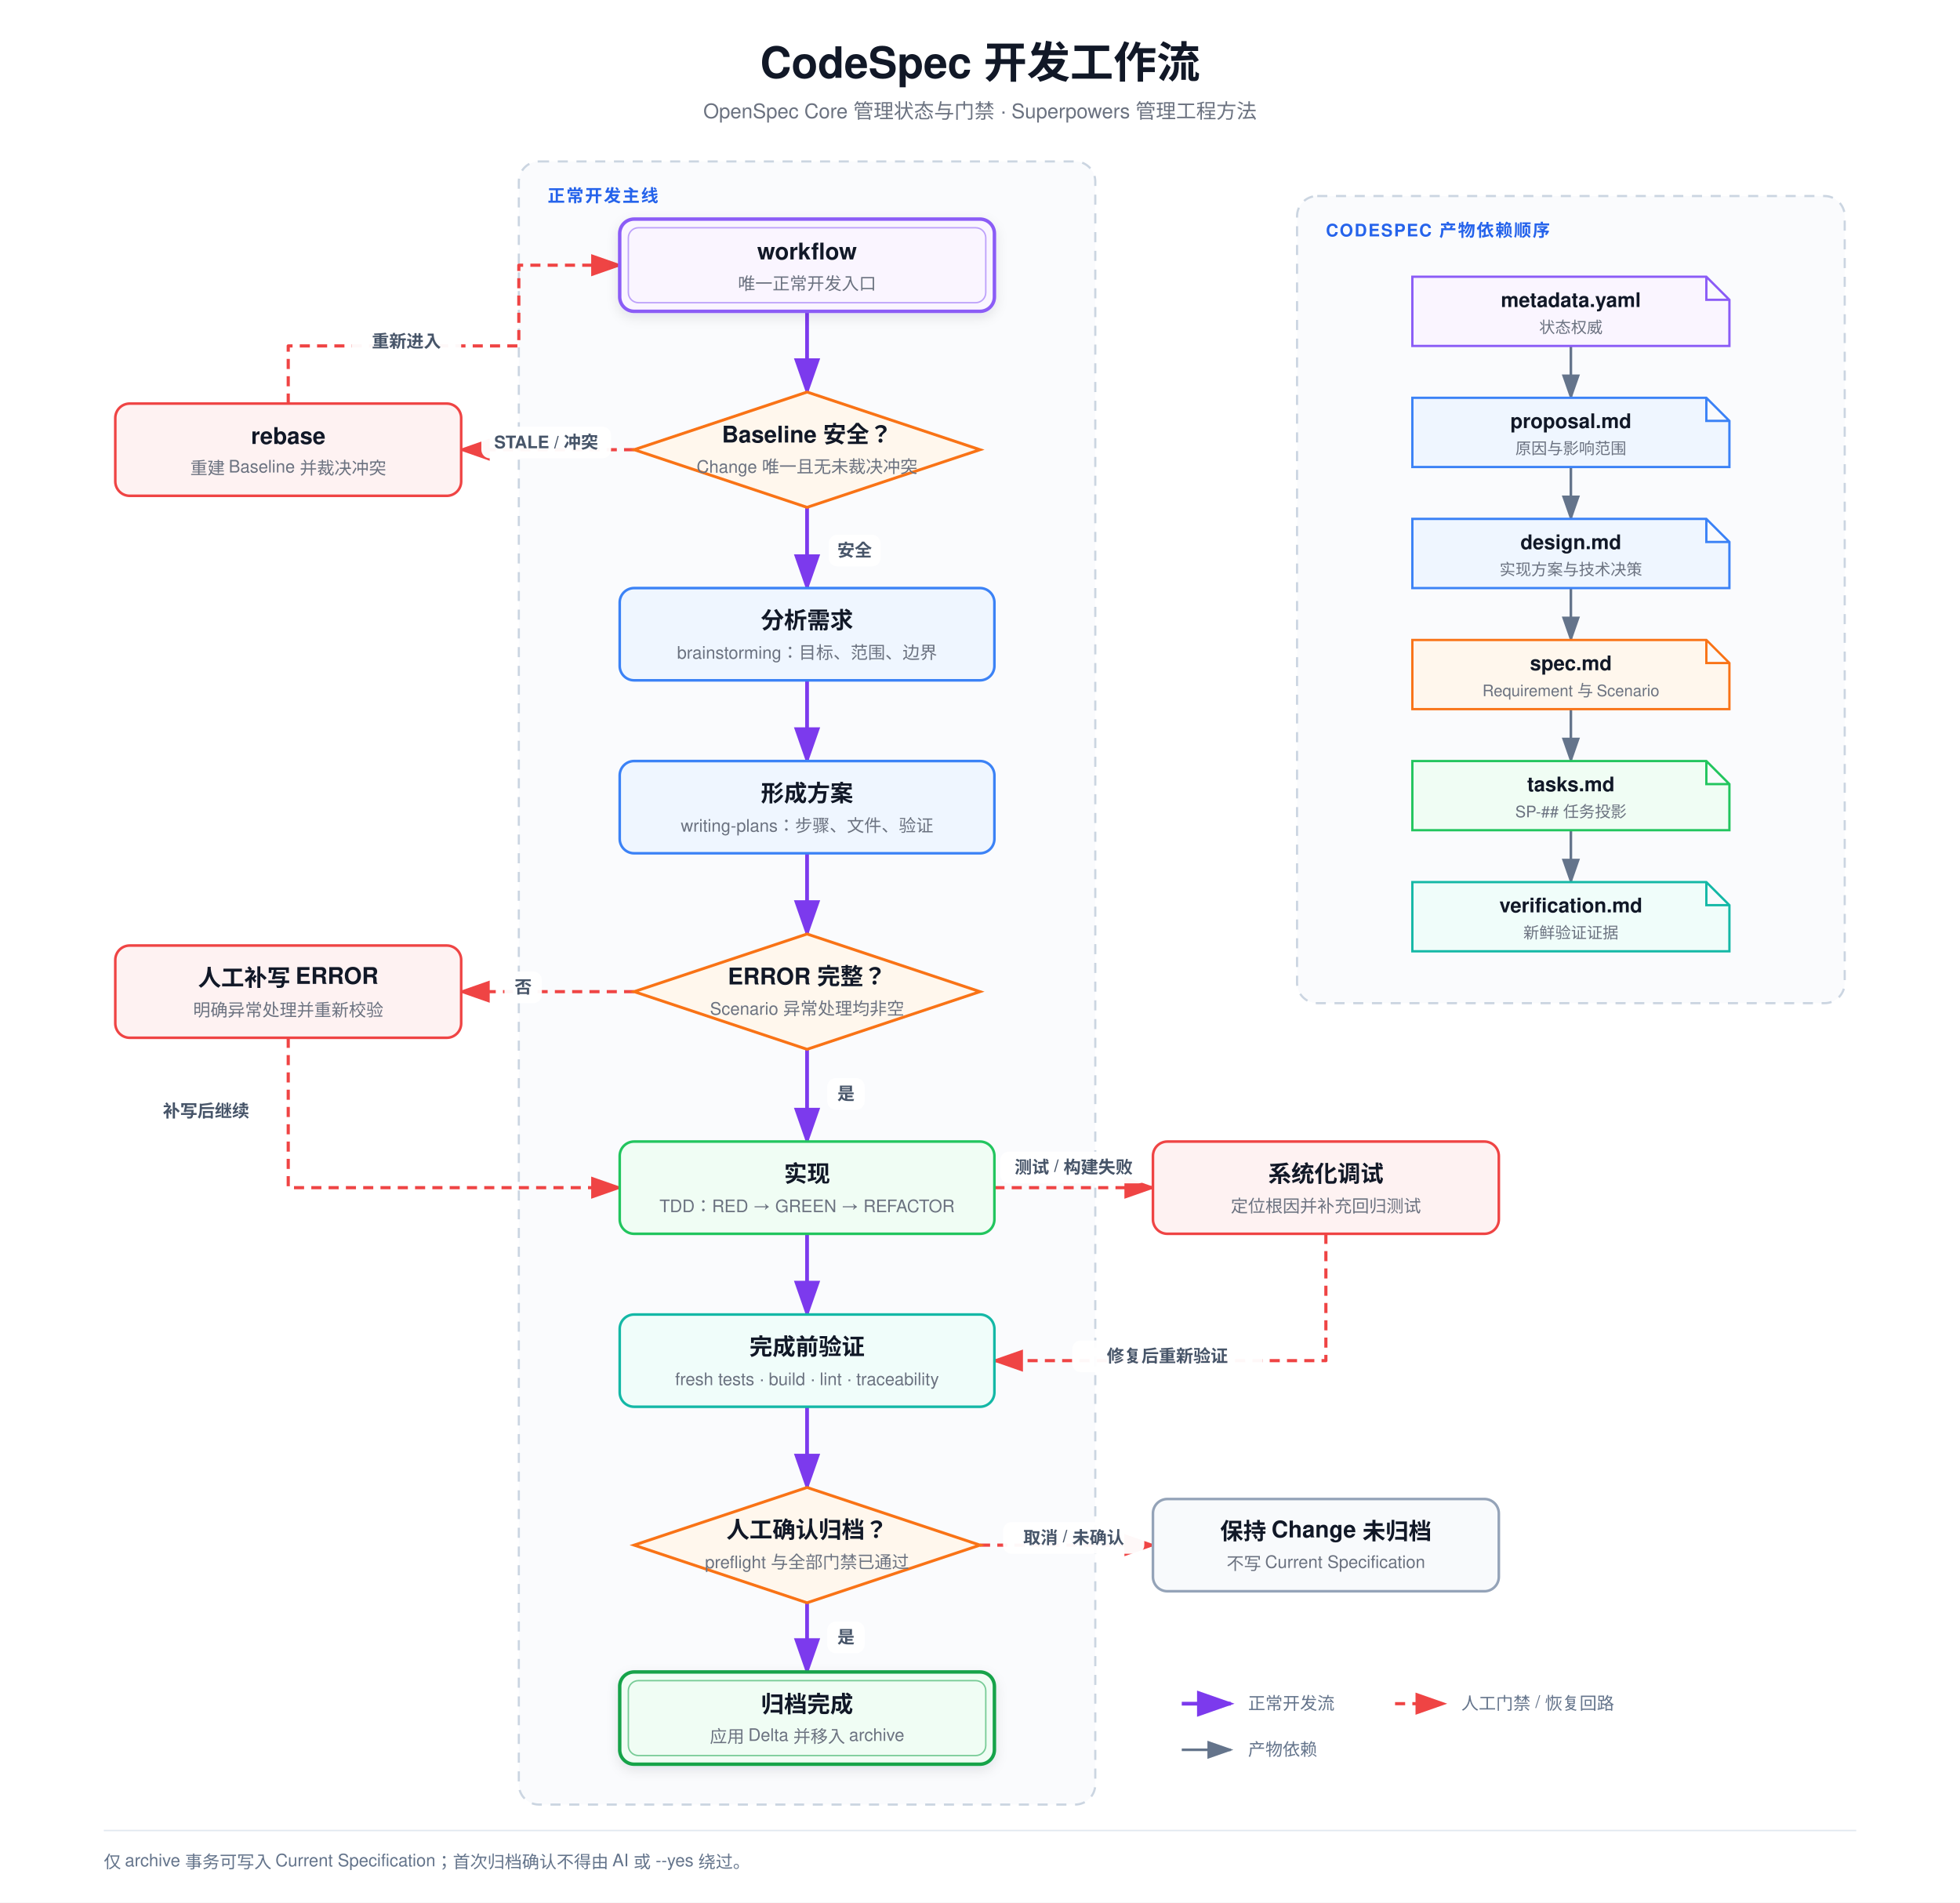
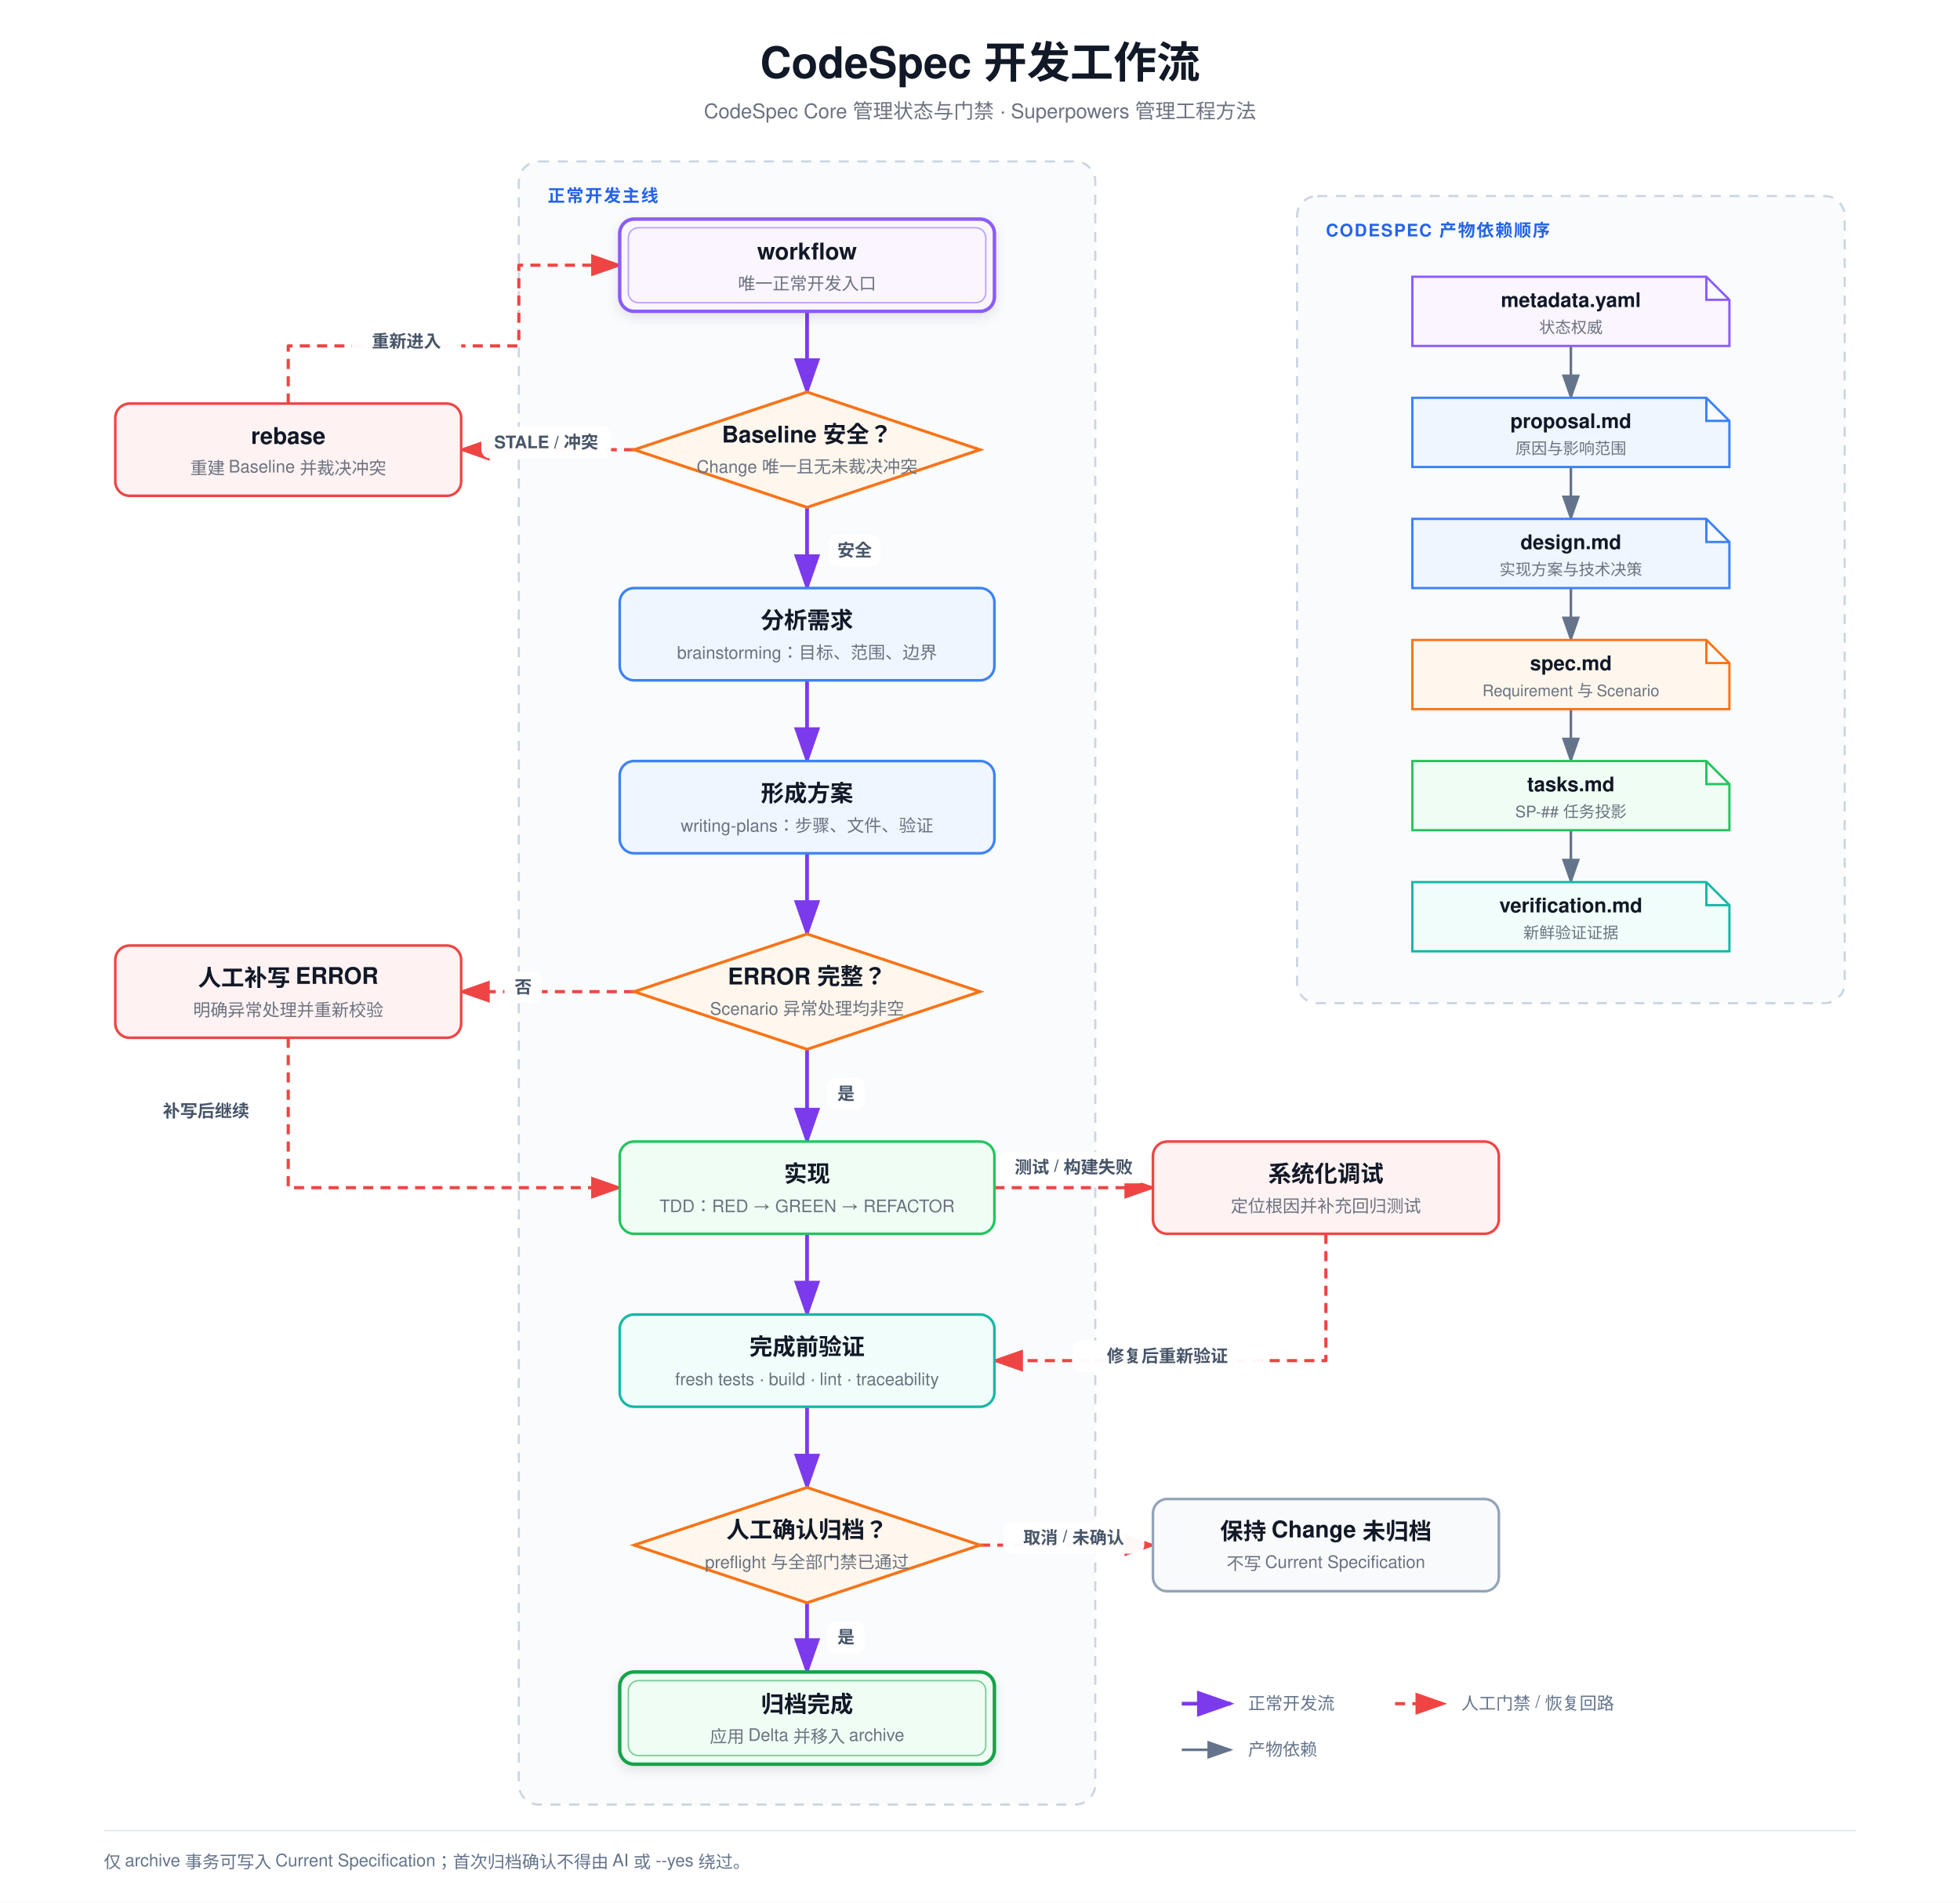
<svg xmlns="http://www.w3.org/2000/svg" viewBox="0 0 1360 1320" width="1360" height="1320" data-diagram-type="process-flow" data-quality-profile="standard">
  <defs>
    <marker id="arrow-main" markerWidth="10" markerHeight="7" refX="9" refY="3.5" orient="auto">
      <polygon points="0 0,10 3.5,0 7" fill="#7c3aed" />
    </marker>
    <marker id="arrow-recovery" markerWidth="10" markerHeight="7" refX="9" refY="3.5" orient="auto">
      <polygon points="0 0,10 3.5,0 7" fill="#ef4444" />
    </marker>
    <marker id="arrow-artifact" markerWidth="10" markerHeight="7" refX="9" refY="3.5" orient="auto">
      <polygon points="0 0,10 3.5,0 7" fill="#64748b" />
    </marker>
    <filter id="soft-shadow" x="-20%" y="-20%" width="140%" height="140%">
      <feDropShadow dx="0" dy="3" stdDeviation="4" flood-color="#0f172a" flood-opacity="0.10" />
    </filter>
  </defs>
  <style>
    text { font-family: 'Helvetica Neue', Helvetica, Arial, 'PingFang SC', 'Microsoft YaHei', 'Microsoft JhengHei', 'SimHei', sans-serif; }
    .title { font-size: 30px; font-weight: 700; fill: #111827; }
    .subtitle { font-size: 14px; fill: #6b7280; }
    .section { font-size: 12px; font-weight: 700; letter-spacing: 0.08em; fill: #2563eb; }
    .node-title { font-size: 16px; font-weight: 700; fill: #111827; }
    .node-sub { font-size: 12px; fill: #6b7280; }
    .edge-label { font-size: 12px; font-weight: 600; fill: #475569; }
    .artifact-title { font-size: 14px; font-weight: 700; fill: #111827; }
    .artifact-sub { font-size: 11px; fill: #6b7280; }
    .legend { font-size: 12px; fill: #64748b; }
    .footnote { font-size: 12px; fill: #64748b; }
  </style>
  <rect data-graph-role="background" width="1360" height="1320" fill="#ffffff" />
  <text x="680" y="54" text-anchor="middle" class="title">CodeSpec 开发工作流</text>
-   <text x="680" y="82" text-anchor="middle" class="subtitle">OpenSpec Core 管理状态与门禁 · Superpowers 管理工程方法</text>
+   <text x="680" y="82" text-anchor="middle" class="subtitle">CodeSpec Core 管理状态与门禁 · Superpowers 管理工程方法</text>
  <g id="main-flow" data-graph-role="container" data-graph-bounds="360,112,760,1252">
    <rect data-graph-role="decoration" x="360" y="112" width="400" height="1140" rx="14" fill="#f8fafc" fill-opacity="0.72" stroke="#cbd5e1" stroke-width="1.5" stroke-dasharray="7,6" />
    <text x="380" y="140" class="section">正常开发主线</text>
  </g>
  <g id="artifact-chain" data-graph-role="container" data-graph-bounds="900,136,1280,696">
    <rect data-graph-role="decoration" x="900" y="136" width="380" height="560" rx="14" fill="#f8fafc" fill-opacity="0.72" stroke="#cbd5e1" stroke-width="1.5" stroke-dasharray="7,6" />
    <text x="920" y="164" class="section">CODESPEC 产物依赖顺序</text>
  </g>
  <path id="enter-context" data-graph-role="edge" data-source="workflow" data-target="baseline-gate" d="M560 216 L560 272" fill="none" stroke="#7c3aed" stroke-width="2.6" marker-end="url(#arrow-main)" />
  <path id="baseline-ok" data-graph-role="edge" data-source="baseline-gate" data-target="brainstorm" d="M560 352 L560 408" fill="none" stroke="#7c3aed" stroke-width="2.6" marker-end="url(#arrow-main)" />
  <path id="analysis-plan" data-graph-role="edge" data-source="brainstorm" data-target="plan" d="M560 472 L560 528" fill="none" stroke="#7c3aed" stroke-width="2.6" marker-end="url(#arrow-main)" />
  <path id="plan-spec" data-graph-role="edge" data-source="plan" data-target="error-gate" d="M560 592 L560 648" fill="none" stroke="#7c3aed" stroke-width="2.6" marker-end="url(#arrow-main)" />
  <path id="error-complete" data-graph-role="edge" data-source="error-gate" data-target="tdd" d="M560 728 L560 792" fill="none" stroke="#7c3aed" stroke-width="2.6" marker-end="url(#arrow-main)" />
  <path id="implement-verify" data-graph-role="edge" data-source="tdd" data-target="verify" d="M560 856 L560 912" fill="none" stroke="#7c3aed" stroke-width="2.6" marker-end="url(#arrow-main)" />
  <path id="verify-archive" data-graph-role="edge" data-source="verify" data-target="archive-gate" d="M560 976 L560 1032" fill="none" stroke="#7c3aed" stroke-width="2.6" marker-end="url(#arrow-main)" />
  <path id="archive-yes" data-graph-role="edge" data-source="archive-gate" data-target="archived" d="M560 1112 L560 1160" fill="none" stroke="#7c3aed" stroke-width="2.6" marker-end="url(#arrow-main)" />
  <path id="baseline-stale" data-graph-role="edge" data-source="baseline-gate" data-target="rebase" d="M440 312 L320 312" fill="none" stroke="#ef4444" stroke-width="2.2" stroke-dasharray="7,5" marker-end="url(#arrow-recovery)" />
  <path id="rebase-return" data-graph-role="edge" data-source="rebase" data-target="workflow" d="M200 280 L200 240 L360 240 L360 184 L430 184" fill="none" stroke="#ef4444" stroke-width="2.2" stroke-dasharray="7,5" stroke-linejoin="round" marker-end="url(#arrow-recovery)" />
  <path id="error-missing" data-graph-role="edge" data-source="error-gate" data-target="complete-errors" d="M440 688 L320 688" fill="none" stroke="#ef4444" stroke-width="2.2" stroke-dasharray="7,5" marker-end="url(#arrow-recovery)" />
  <path id="errors-to-tdd" data-graph-role="edge" data-source="complete-errors" data-target="tdd" d="M200 720 L200 824 L430 824" fill="none" stroke="#ef4444" stroke-width="2.2" stroke-dasharray="7,5" stroke-linejoin="round" marker-end="url(#arrow-recovery)" />
  <path id="implement-failed" data-graph-role="edge" data-source="tdd" data-target="debug" d="M690 824 L800 824" fill="none" stroke="#ef4444" stroke-width="2.2" stroke-dasharray="7,5" marker-end="url(#arrow-recovery)" />
  <path id="debug-to-verify" data-graph-role="edge" data-source="debug" data-target="verify" d="M920 856 L920 944 L690 944" fill="none" stroke="#ef4444" stroke-width="2.2" stroke-dasharray="7,5" stroke-linejoin="round" marker-end="url(#arrow-recovery)" />
  <path id="archive-no" data-graph-role="edge" data-source="archive-gate" data-target="pending" d="M680 1072 L800 1072" fill="none" stroke="#ef4444" stroke-width="2.2" stroke-dasharray="7,5" marker-end="url(#arrow-recovery)" />
  <path id="artifact-1" data-graph-role="edge" data-source="metadata" data-target="proposal" d="M1090 240 L1090 276" fill="none" stroke="#64748b" stroke-width="1.8" marker-end="url(#arrow-artifact)" />
  <path id="artifact-2" data-graph-role="edge" data-source="proposal" data-target="design" d="M1090 324 L1090 360" fill="none" stroke="#64748b" stroke-width="1.8" marker-end="url(#arrow-artifact)" />
  <path id="artifact-3" data-graph-role="edge" data-source="design" data-target="spec" d="M1090 408 L1090 444" fill="none" stroke="#64748b" stroke-width="1.8" marker-end="url(#arrow-artifact)" />
  <path id="artifact-4" data-graph-role="edge" data-source="spec" data-target="tasks" d="M1090 492 L1090 528" fill="none" stroke="#64748b" stroke-width="1.8" marker-end="url(#arrow-artifact)" />
  <path id="artifact-5" data-graph-role="edge" data-source="tasks" data-target="verification" d="M1090 576 L1090 612" fill="none" stroke="#64748b" stroke-width="1.8" marker-end="url(#arrow-artifact)" />
  <g id="workflow" data-graph-role="node" data-node-id="workflow" data-graph-bounds="430,152,690,216">
    <rect x="430" y="152" width="260" height="64" rx="10" fill="#faf5ff" stroke="#8b5cf6" stroke-width="2.4" filter="url(#soft-shadow)" />
    <rect x="436" y="158" width="248" height="52" rx="7" fill="none" stroke="#8b5cf6" stroke-width="1" opacity="0.55" />
    <text x="560" y="180" text-anchor="middle" class="node-title">workflow</text>
    <text x="560" y="201" text-anchor="middle" class="node-sub">唯一正常开发入口</text>
  </g>
  <g id="baseline-gate" data-graph-role="node" data-node-id="baseline-gate" data-graph-bounds="440,272,680,352">
    <polygon points="560,272 680,312 560,352 440,312" fill="#fff7ed" stroke="#f97316" stroke-width="2" />
    <text x="560" y="307" text-anchor="middle" class="node-title">Baseline 安全？</text>
    <text x="560" y="328" text-anchor="middle" class="node-sub">Change 唯一且无未裁决冲突</text>
  </g>
  <g id="brainstorm" data-graph-role="node" data-node-id="brainstorm" data-graph-bounds="430,408,690,472">
    <rect x="430" y="408" width="260" height="64" rx="10" fill="#eff6ff" stroke="#3b82f6" stroke-width="1.8" />
    <text x="560" y="436" text-anchor="middle" class="node-title">分析需求</text>
    <text x="560" y="457" text-anchor="middle" class="node-sub">brainstorming：目标、范围、边界</text>
  </g>
  <g id="plan" data-graph-role="node" data-node-id="plan" data-graph-bounds="430,528,690,592">
    <rect x="430" y="528" width="260" height="64" rx="10" fill="#eff6ff" stroke="#3b82f6" stroke-width="1.8" />
    <text x="560" y="556" text-anchor="middle" class="node-title">形成方案</text>
    <text x="560" y="577" text-anchor="middle" class="node-sub">writing-plans：步骤、文件、验证</text>
  </g>
  <g id="error-gate" data-graph-role="node" data-node-id="error-gate" data-graph-bounds="440,648,680,728">
    <polygon points="560,648 680,688 560,728 440,688" fill="#fff7ed" stroke="#f97316" stroke-width="2" />
    <text x="560" y="683" text-anchor="middle" class="node-title">ERROR 完整？</text>
    <text x="560" y="704" text-anchor="middle" class="node-sub">Scenario 异常处理均非空</text>
  </g>
  <g id="tdd" data-graph-role="node" data-node-id="tdd" data-graph-bounds="430,792,690,856">
    <rect x="430" y="792" width="260" height="64" rx="10" fill="#f0fdf4" stroke="#22c55e" stroke-width="1.8" />
    <text x="560" y="820" text-anchor="middle" class="node-title">实现</text>
    <text x="560" y="841" text-anchor="middle" class="node-sub">TDD：RED → GREEN → REFACTOR</text>
  </g>
  <g id="verify" data-graph-role="node" data-node-id="verify" data-graph-bounds="430,912,690,976">
    <rect x="430" y="912" width="260" height="64" rx="10" fill="#f0fdfa" stroke="#14b8a6" stroke-width="1.8" />
    <text x="560" y="940" text-anchor="middle" class="node-title">完成前验证</text>
    <text x="560" y="961" text-anchor="middle" class="node-sub">fresh tests · build · lint · traceability</text>
  </g>
  <g id="archive-gate" data-graph-role="node" data-node-id="archive-gate" data-graph-bounds="440,1032,680,1112">
    <polygon points="560,1032 680,1072 560,1112 440,1072" fill="#fff7ed" stroke="#f97316" stroke-width="2" />
    <text x="560" y="1067" text-anchor="middle" class="node-title">人工确认归档？</text>
    <text x="560" y="1088" text-anchor="middle" class="node-sub">preflight 与全部门禁已通过</text>
  </g>
  <g id="archived" data-graph-role="node" data-node-id="archived" data-graph-bounds="430,1160,690,1224">
    <rect x="430" y="1160" width="260" height="64" rx="10" fill="#f0fdf4" stroke="#16a34a" stroke-width="2.4" filter="url(#soft-shadow)" />
    <rect x="436" y="1166" width="248" height="52" rx="7" fill="none" stroke="#16a34a" stroke-width="1" opacity="0.55" />
    <text x="560" y="1188" text-anchor="middle" class="node-title">归档完成</text>
    <text x="560" y="1209" text-anchor="middle" class="node-sub">应用 Delta 并移入 archive</text>
  </g>
  <g id="rebase" data-graph-role="node" data-node-id="rebase" data-graph-bounds="80,280,320,344">
    <rect x="80" y="280" width="240" height="64" rx="10" fill="#fef2f2" stroke="#ef4444" stroke-width="1.8" />
    <text x="200" y="308" text-anchor="middle" class="node-title">rebase</text>
    <text x="200" y="329" text-anchor="middle" class="node-sub">重建 Baseline 并裁决冲突</text>
  </g>
  <g id="complete-errors" data-graph-role="node" data-node-id="complete-errors" data-graph-bounds="80,656,320,720">
    <rect x="80" y="656" width="240" height="64" rx="10" fill="#fef2f2" stroke="#ef4444" stroke-width="1.8" />
    <text x="200" y="684" text-anchor="middle" class="node-title">人工补写 ERROR</text>
    <text x="200" y="705" text-anchor="middle" class="node-sub">明确异常处理并重新校验</text>
  </g>
  <g id="debug" data-graph-role="node" data-node-id="debug" data-graph-bounds="800,792,1040,856">
    <rect x="800" y="792" width="240" height="64" rx="10" fill="#fef2f2" stroke="#ef4444" stroke-width="1.8" />
    <text x="920" y="820" text-anchor="middle" class="node-title">系统化调试</text>
    <text x="920" y="841" text-anchor="middle" class="node-sub">定位根因并补充回归测试</text>
  </g>
  <g id="pending" data-graph-role="node" data-node-id="pending" data-graph-bounds="800,1040,1040,1104">
    <rect x="800" y="1040" width="240" height="64" rx="10" fill="#f8fafc" stroke="#94a3b8" stroke-width="1.8" />
    <text x="920" y="1068" text-anchor="middle" class="node-title">保持 Change 未归档</text>
    <text x="920" y="1089" text-anchor="middle" class="node-sub">不写 Current Specification</text>
  </g>
  <g id="metadata" data-graph-role="node" data-node-id="metadata" data-graph-bounds="980,192,1200,240">
    <path d="M980 192 H1184 L1200 208 V240 H980 Z M1184 192 V208 H1200" fill="#faf5ff" stroke="#8b5cf6" stroke-width="1.6" />
    <text x="1090" y="213" text-anchor="middle" class="artifact-title">metadata.yaml</text>
    <text x="1090" y="231" text-anchor="middle" class="artifact-sub">状态权威</text>
  </g>
  <g id="proposal" data-graph-role="node" data-node-id="proposal" data-graph-bounds="980,276,1200,324">
    <path d="M980 276 H1184 L1200 292 V324 H980 Z M1184 276 V292 H1200" fill="#eff6ff" stroke="#3b82f6" stroke-width="1.6" />
    <text x="1090" y="297" text-anchor="middle" class="artifact-title">proposal.md</text>
    <text x="1090" y="315" text-anchor="middle" class="artifact-sub">原因与影响范围</text>
  </g>
  <g id="design" data-graph-role="node" data-node-id="design" data-graph-bounds="980,360,1200,408">
    <path d="M980 360 H1184 L1200 376 V408 H980 Z M1184 360 V376 H1200" fill="#eff6ff" stroke="#3b82f6" stroke-width="1.6" />
    <text x="1090" y="381" text-anchor="middle" class="artifact-title">design.md</text>
    <text x="1090" y="399" text-anchor="middle" class="artifact-sub">实现方案与技术决策</text>
  </g>
  <g id="spec" data-graph-role="node" data-node-id="spec" data-graph-bounds="980,444,1200,492">
    <path d="M980 444 H1184 L1200 460 V492 H980 Z M1184 444 V460 H1200" fill="#fff7ed" stroke="#f97316" stroke-width="1.6" />
    <text x="1090" y="465" text-anchor="middle" class="artifact-title">spec.md</text>
    <text x="1090" y="483" text-anchor="middle" class="artifact-sub">Requirement 与 Scenario</text>
  </g>
  <g id="tasks" data-graph-role="node" data-node-id="tasks" data-graph-bounds="980,528,1200,576">
    <path d="M980 528 H1184 L1200 544 V576 H980 Z M1184 528 V544 H1200" fill="#f0fdf4" stroke="#22c55e" stroke-width="1.6" />
    <text x="1090" y="549" text-anchor="middle" class="artifact-title">tasks.md</text>
    <text x="1090" y="567" text-anchor="middle" class="artifact-sub">SP-## 任务投影</text>
  </g>
  <g id="verification" data-graph-role="node" data-node-id="verification" data-graph-bounds="980,612,1200,660">
    <path d="M980 612 H1184 L1200 628 V660 H980 Z M1184 612 V628 H1200" fill="#f0fdfa" stroke="#14b8a6" stroke-width="1.6" />
    <text x="1090" y="633" text-anchor="middle" class="artifact-title">verification.md</text>
    <text x="1090" y="651" text-anchor="middle" class="artifact-sub">新鲜验证证据</text>
  </g>
  <g data-graph-role="decoration">
    <rect x="575" y="371" width="36" height="22" rx="6" fill="#ffffff" opacity="0.96" />
    <text x="593" y="386" text-anchor="middle" class="edge-label">安全</text>
  </g>
  <g data-graph-role="decoration">
    <rect x="334" y="296" width="90" height="22" rx="6" fill="#ffffff" opacity="0.96" />
    <text x="379" y="311" text-anchor="middle" class="edge-label">STALE / 冲突</text>
  </g>
  <g data-graph-role="decoration">
    <rect x="244" y="226" width="76" height="22" rx="6" fill="#ffffff" opacity="0.96" />
    <text x="282" y="241" text-anchor="middle" class="edge-label">重新进入</text>
  </g>
  <g data-graph-role="decoration">
    <rect x="574" y="748" width="26" height="22" rx="6" fill="#ffffff" opacity="0.96" />
    <text x="587" y="763" text-anchor="middle" class="edge-label">是</text>
  </g>
  <g data-graph-role="decoration">
    <rect x="350" y="674" width="26" height="22" rx="6" fill="#ffffff" opacity="0.96" />
    <text x="363" y="689" text-anchor="middle" class="edge-label">否</text>
  </g>
  <g data-graph-role="decoration">
    <rect x="92" y="760" width="102" height="22" rx="6" fill="#ffffff" opacity="0.96" />
    <text x="143" y="775" text-anchor="middle" class="edge-label">补写后继续</text>
  </g>
  <g data-graph-role="decoration">
    <rect x="694" y="799" width="102" height="22" rx="6" fill="#ffffff" opacity="0.96" />
    <text x="745" y="814" text-anchor="middle" class="edge-label">测试 / 构建失败</text>
  </g>
  <g data-graph-role="decoration">
    <rect x="744" y="930" width="132" height="22" rx="6" fill="#ffffff" opacity="0.96" />
    <text x="810" y="945" text-anchor="middle" class="edge-label">修复后重新验证</text>
  </g>
  <g data-graph-role="decoration">
    <rect x="574" y="1125" width="26" height="22" rx="6" fill="#ffffff" opacity="0.96" />
    <text x="587" y="1140" text-anchor="middle" class="edge-label">是</text>
  </g>
  <g data-graph-role="decoration">
    <rect x="696" y="1056" width="98" height="22" rx="6" fill="#ffffff" opacity="0.96" />
    <text x="745" y="1071" text-anchor="middle" class="edge-label">取消 / 未确认</text>
  </g>
  <g id="legend" data-graph-role="legend">
    <line x1="820" y1="1182" x2="854" y2="1182" stroke="#7c3aed" stroke-width="2.6" marker-end="url(#arrow-main)" />
    <text x="866" y="1186" class="legend">正常开发流</text>
    <line x1="968" y1="1182" x2="1002" y2="1182" stroke="#ef4444" stroke-width="2.2" stroke-dasharray="7,5" marker-end="url(#arrow-recovery)" />
    <text x="1014" y="1186" class="legend">人工门禁 / 恢复回路</text>
    <line x1="820" y1="1214" x2="854" y2="1214" stroke="#64748b" stroke-width="1.8" marker-end="url(#arrow-artifact)" />
    <text x="866" y="1218" class="legend">产物依赖</text>
  </g>
  <line x1="72" y1="1270" x2="1288" y2="1270" stroke="#e2e8f0" stroke-width="1" />
  <text x="72" y="1296" class="footnote">仅 archive 事务可写入 Current Specification；首次归档确认不得由 AI 或 --yes 绕过。</text>
</svg>
